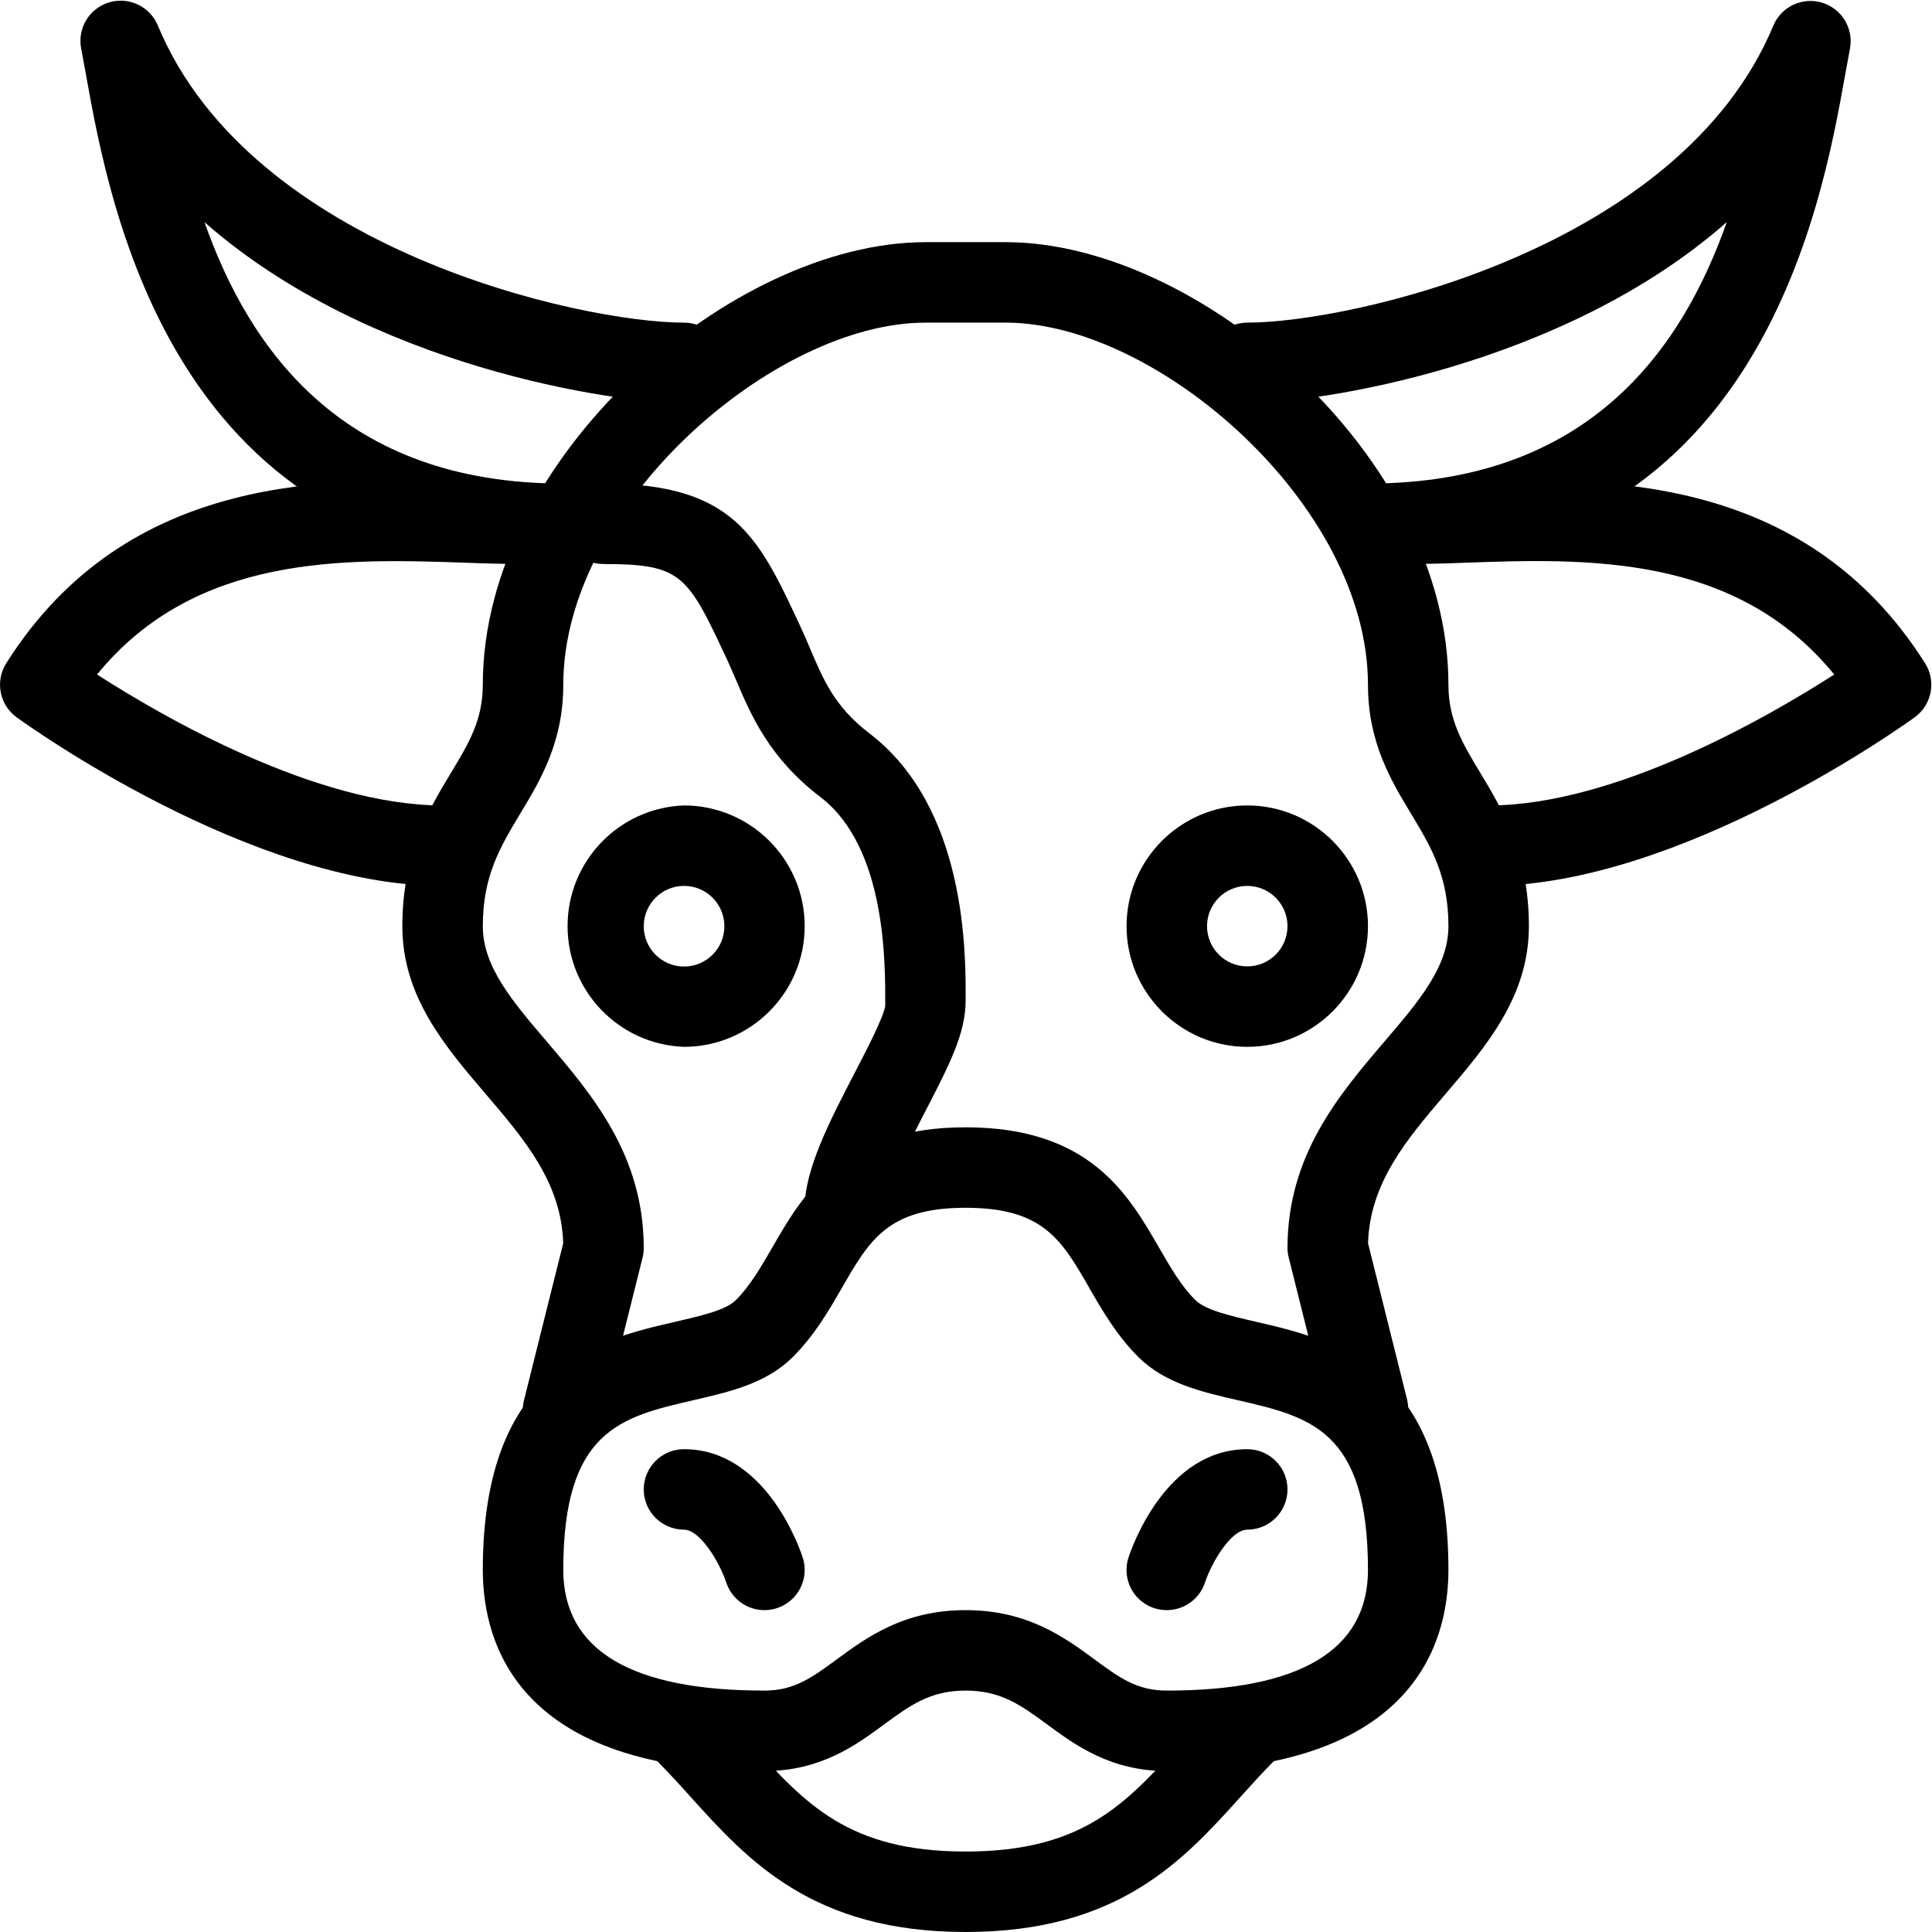
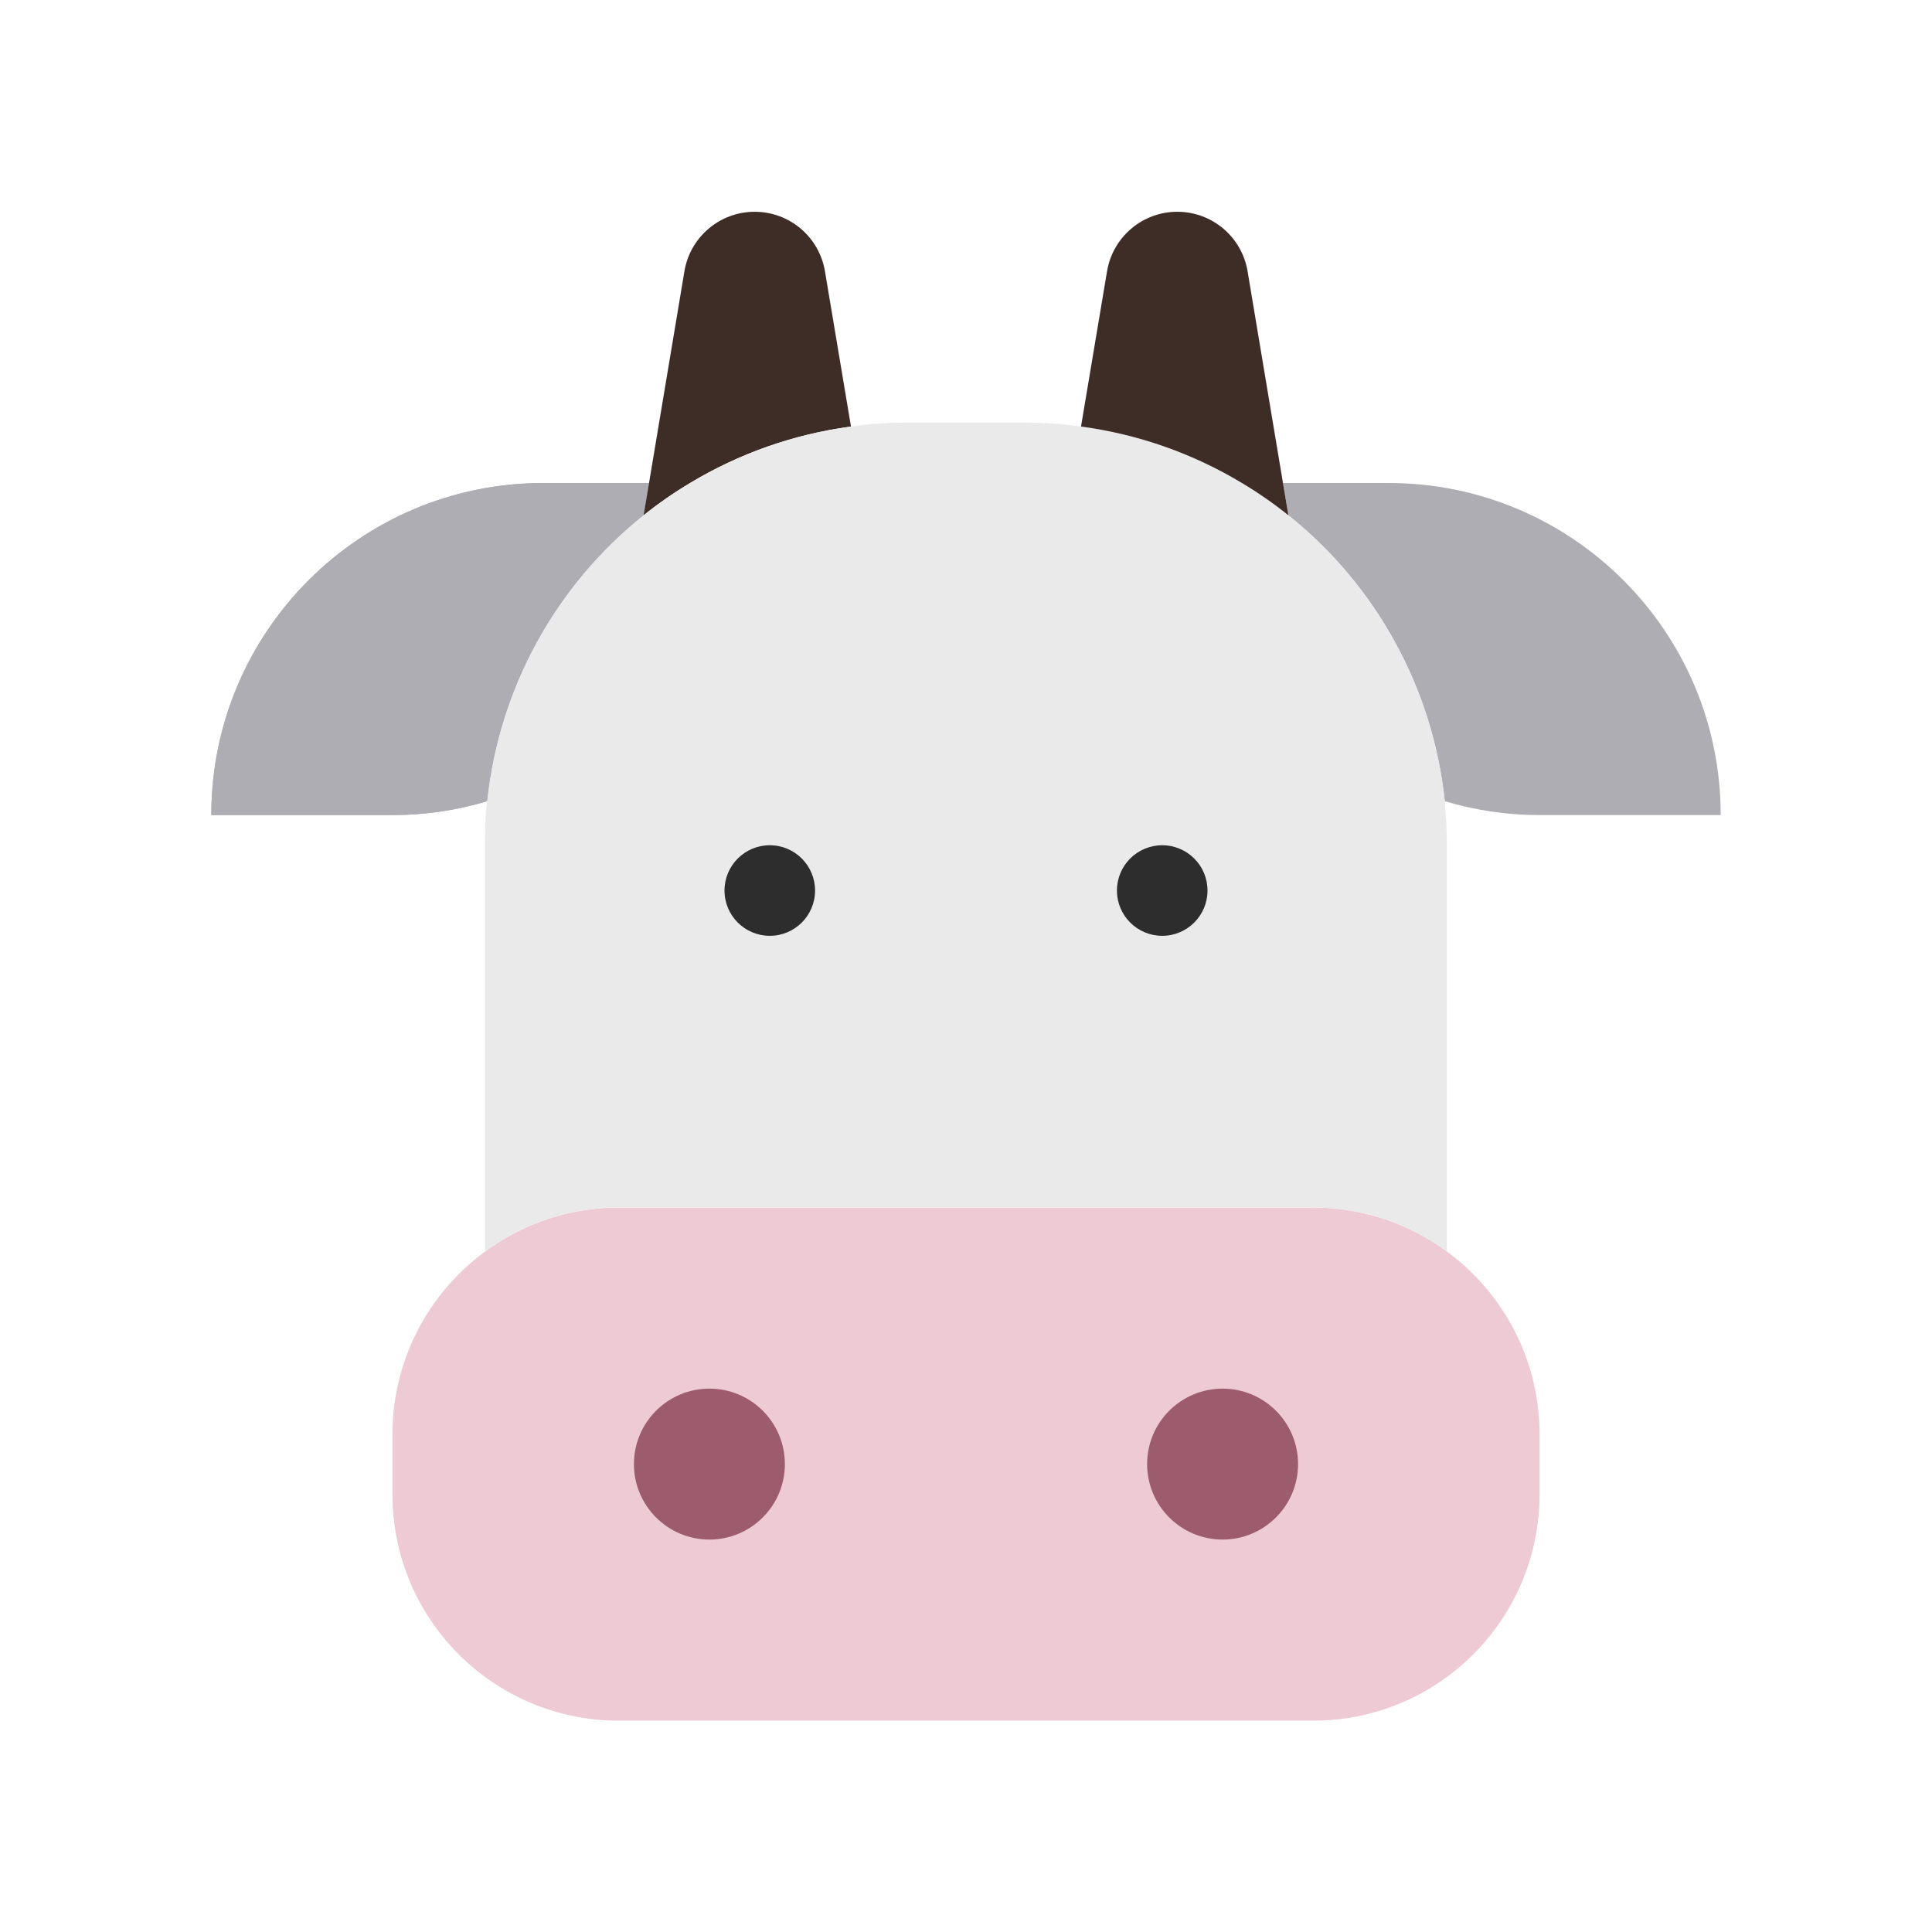
- <svg xmlns="http://www.w3.org/2000/svg" t="1699973931386" class="icon" viewBox="0 0 1024 1024" version="1.1" p-id="4217" width="200" height="200">
-   <path d="M405.174 853.401a21.325 21.325 0 0 1-20.259-14.672C381.077 827.341 370.883 810.751 362.524 810.751a21.325 21.325 0 1 1 0-42.65c42.863 0 60.989 51.478 62.909 57.321A21.325 21.325 0 0 1 405.174 853.401zM447.824 661.476a21.325 21.325 0 0 1-21.325-21.325c0-20.387 13.392-46.232 26.4-71.311 6.227-11.985 15.653-30.153 16.292-35.783 0.085-22.903 0.426-83.978-34.29-110.548-27.211-20.77-36.849-43.503-44.654-61.8l-4.393-10.065C364.401 304.71 361.714 298.952 319.874 298.952a21.325 21.325 0 1 1 0-42.65c69.007 0 82.186 28.192 103.98 74.936 2.346 5.075 4.009 8.871 5.63 12.795 6.995 16.463 13.008 30.665 31.262 44.612 51.606 39.451 51.18 116.477 51.052 141.811 0 16.719-8.018 32.84-21.069 58.004-8.573 16.633-21.581 41.754-21.581 51.692a21.325 21.325 0 0 1-21.325 21.325z" p-id="4218" />
-   <path d="M298.549 298.952C92.081 298.952 58.26 110.44 45.55 39.47l-2.516-13.648a21.325 21.325 0 0 1 40.645-12.241C133.025 132.276 307.847 171.003 362.524 171.003a21.325 21.325 0 0 1 0 42.65c-36.722 0-166.932-19.15-254.151-95.92C132.343 185.717 181.987 256.302 298.549 256.302a21.325 21.325 0 0 1 0 42.65z" p-id="4219" />
-   <path d="M234.574 469.552C132.854 469.552 13.819 383.825 8.786 380.158a21.325 21.325 0 0 1-5.459-28.661c64.572-102.061 173.585-98.436 245.535-95.877 10.108 0.384 19.662 0.682 28.362 0.682a21.325 21.325 0 0 1 0 42.65 844.467 844.467 0 0 1-29.812-0.682c-64.615-2.218-143.687-4.862-195.976 59.241C86.494 380.03 167.529 426.902 234.574 426.902a21.325 21.325 0 0 1 0 42.65z" p-id="4220" />
-   <path d="M725.048 768.101a21.24 21.24 0 0 1-20.643-16.164l-21.325-85.3A19.064 19.064 0 0 1 682.398 661.476c0-49.175 27.296-81.205 51.393-109.44 18.211-21.282 33.907-39.664 33.907-61.16 0-26.656-9.17-41.84-19.747-59.497C737.203 413.595 725.048 393.422 725.048 362.927 725.048 267.732 613.39 171.003 533.123 171.003h-42.65C410.206 171.003 298.549 267.732 298.549 362.927c0 30.495-12.155 50.668-22.903 68.453-10.577 17.657-19.747 32.883-19.747 59.497 0 21.453 15.695 39.878 33.907 61.16C313.903 580.313 341.199 612.301 341.199 661.476a20.898 20.898 0 0 1-0.64 5.161l-21.325 85.3a21.325 21.325 0 1 1-41.37-10.321l20.643-82.613c-0.938-32.158-20.472-55.061-41.157-79.243C235.683 554.34 213.249 528.11 213.249 490.877c0-38.47 14.33-62.311 25.888-81.461 9.383-15.525 16.761-27.85 16.761-46.488C255.899 242.1 388.071 128.353 490.474 128.353h42.65C635.526 128.353 767.698 242.1 767.698 362.927c0 18.638 7.378 30.921 16.761 46.488 11.558 19.15 25.888 42.991 25.888 81.461 0 37.191-22.434 63.463-44.1 88.84-20.643 24.182-40.176 47.085-41.157 79.243l20.643 82.613A21.325 21.325 0 0 1 725.048 768.101z" p-id="4221" />
-   <path d="M618.423 938.7c-29.855 0-48.536-13.776-63.548-24.822-13.563-9.937-24.225-17.828-43.076-17.828s-29.514 7.89-43.076 17.828c-15.013 11.089-33.693 24.822-63.548 24.822C275.305 938.7 255.899 871.911 255.899 832.076c0-108.032 61.544-122.192 102.274-131.575 13.648-3.156 26.571-6.099 31.902-11.473 7.506-7.506 13.179-17.358 19.192-27.722C425.646 632.901 446.032 597.501 511.798 597.501s86.153 35.399 102.53 63.804c6.014 10.407 11.686 20.216 19.192 27.722 5.331 5.331 18.254 8.317 31.902 11.473 40.731 9.383 102.274 23.543 102.274 131.575 0 39.835-19.406 106.625-149.275 106.625zM511.798 853.401c32.84 0 52.502 14.501 68.368 26.144 13.008 9.596 22.391 16.506 38.257 16.506 70.756 0 106.625-21.538 106.625-63.975 0-74.083-30.537-81.12-69.221-89.991-18.894-4.35-38.47-8.871-52.502-22.86-11.515-11.473-19.192-24.822-25.974-36.594-14.714-25.59-24.481-42.479-65.553-42.479s-50.839 16.889-65.596 42.479c-6.781 11.771-14.458 25.121-25.974 36.594-14.032 14.032-33.608 18.51-52.502 22.86C329.086 750.998 298.549 757.993 298.549 832.076c0 42.479 35.869 63.975 106.625 63.975 15.866 0 25.249-6.952 38.257-16.506C459.296 867.901 478.958 853.401 511.798 853.401z" p-id="4222" />
-   <path d="M511.798 1024c-81.077 0-115.411-38.001-145.692-71.524a507.022 507.022 0 0 0-18.681-20.003 21.325 21.325 0 0 1 30.153-30.153c7.08 7.08 13.691 14.373 20.173 21.581C426.755 956.016 449.658 981.35 511.798 981.35s85.044-25.377 114.003-57.492c6.483-7.208 13.094-14.501 20.173-21.581a21.325 21.325 0 0 1 30.153 30.153c-6.568 6.568-12.667 13.349-18.681 20.003C627.209 985.999 592.876 1024 511.798 1024zM618.423 853.401a21.282 21.282 0 0 1-20.259-27.978c1.919-5.843 20.045-57.321 62.909-57.321a21.325 21.325 0 0 1 0 42.65c-8.786 0-19.107 17.913-22.391 27.978A21.325 21.325 0 0 1 618.423 853.401zM725.048 298.952a21.325 21.325 0 0 1 0-42.65c116.562 0 166.207-70.586 190.176-138.569C828.005 194.503 697.795 213.652 661.073 213.652a21.325 21.325 0 1 1 0-42.65c54.677 0 229.499-38.769 278.845-157.463a21.325 21.325 0 0 1 40.603 12.241l-2.516 13.648C965.337 110.44 931.516 298.952 725.048 298.952z" p-id="4223" />
-   <path d="M789.023 469.552a21.325 21.325 0 0 1 0-42.65c67.046 0 148.08-46.872 183.139-69.391-52.331-64.145-131.49-61.544-195.976-59.241A844.467 844.467 0 0 1 746.373 298.952a21.325 21.325 0 1 1 0-42.65c8.701 0 18.254-0.341 28.405-0.682 71.865-2.687 180.963-6.184 245.535 95.877a21.325 21.325 0 0 1-5.459 28.661C1009.778 383.825 890.743 469.552 789.023 469.552zM362.524 554.851a64.017 64.017 0 0 1 0-127.95c35.271 0 63.975 28.703 63.975 63.975S397.795 554.851 362.524 554.851z m0-85.3a21.325 21.325 0 1 0 0.085 42.735A21.325 21.325 0 0 0 362.524 469.552zM661.073 554.851c-35.271 0-63.975-28.703-63.975-63.975s28.703-63.975 63.975-63.975 63.975 28.703 63.975 63.975-28.703 63.975-63.975 63.975z m0-85.3a21.325 21.325 0 1 0 0 42.65 21.325 21.325 0 0 0 0-42.65z" p-id="4224" />
+ <svg xmlns="http://www.w3.org/2000/svg" viewBox="0 0 64 64" id="cow">
+   <path fill="#edcad4" d="M51,47.5v2A7.5,7.5,0,0,1,43.5,57h-23A7.5,7.5,0,0,1,13,49.5v-2A7.52,7.52,0,0,1,20.5,40h23A7.52,7.52,0,0,1,51,47.5Z" />
+   <circle cx="23.5" cy="48.5" r="2.5" fill="#9d5b6e" />
+   <circle cx="40.5" cy="48.5" r="2.5" fill="#9d5b6e" />
+   <path fill="#aeadb3" d="M21.5,16l-.18,1.07a14,14,0,0,0-5.18,9.47A10.84,10.84,0,0,1,13,27H7A11,11,0,0,1,18,16Z" />
+   <path fill="#aeadb3" d="M21.5 16l-.18 1.07a14 14 0 0 0-5.18 9.47A10.84 10.84 0 0 1 13 27H7A11 11 0 0 1 18 16zM57 27H51a10.84 10.84 0 0 1-3.14-.46 14 14 0 0 0-5.18-9.47L42.5 16H46A11 11 0 0 1 57 27z" />
+   <path fill="#3e2c27" d="M28.19,14.13A13.9,13.9,0,0,0,22.86,16a13.64,13.64,0,0,0-1.54,1.07L21.5,16l1.17-7a2.36,2.36,0,0,1,4.66,0Z" />
+   <path fill="#eaeaea" d="M47.93,28V41.46A7.4,7.4,0,0,0,43.5,40h-23a7.4,7.4,0,0,0-4.43,1.46V28c0-.49,0-1,.07-1.46a14,14,0,0,1,5.18-9.47A13.64,13.64,0,0,1,22.86,16a13.9,13.9,0,0,1,5.33-1.87A12.9,12.9,0,0,1,30.07,14h3.86a12.9,12.9,0,0,1,1.88.13A13.9,13.9,0,0,1,41.14,16a13.64,13.64,0,0,1,1.54,1.07,14,14,0,0,1,5.18,9.47C47.9,27,47.93,27.51,47.93,28Z" />
+   <circle cx="25.5" cy="29.5" r="1.5" fill="#2d2d2d" />
+   <circle cx="38.5" cy="29.5" r="1.5" fill="#2d2d2d" />
+   <path fill="#3e2c27" d="M42.68,17.07A13.64,13.64,0,0,0,41.14,16a13.9,13.9,0,0,0-5.33-1.87L36.67,9a2.36,2.36,0,0,1,4.66,0l1.17,7Z" />
</svg>
